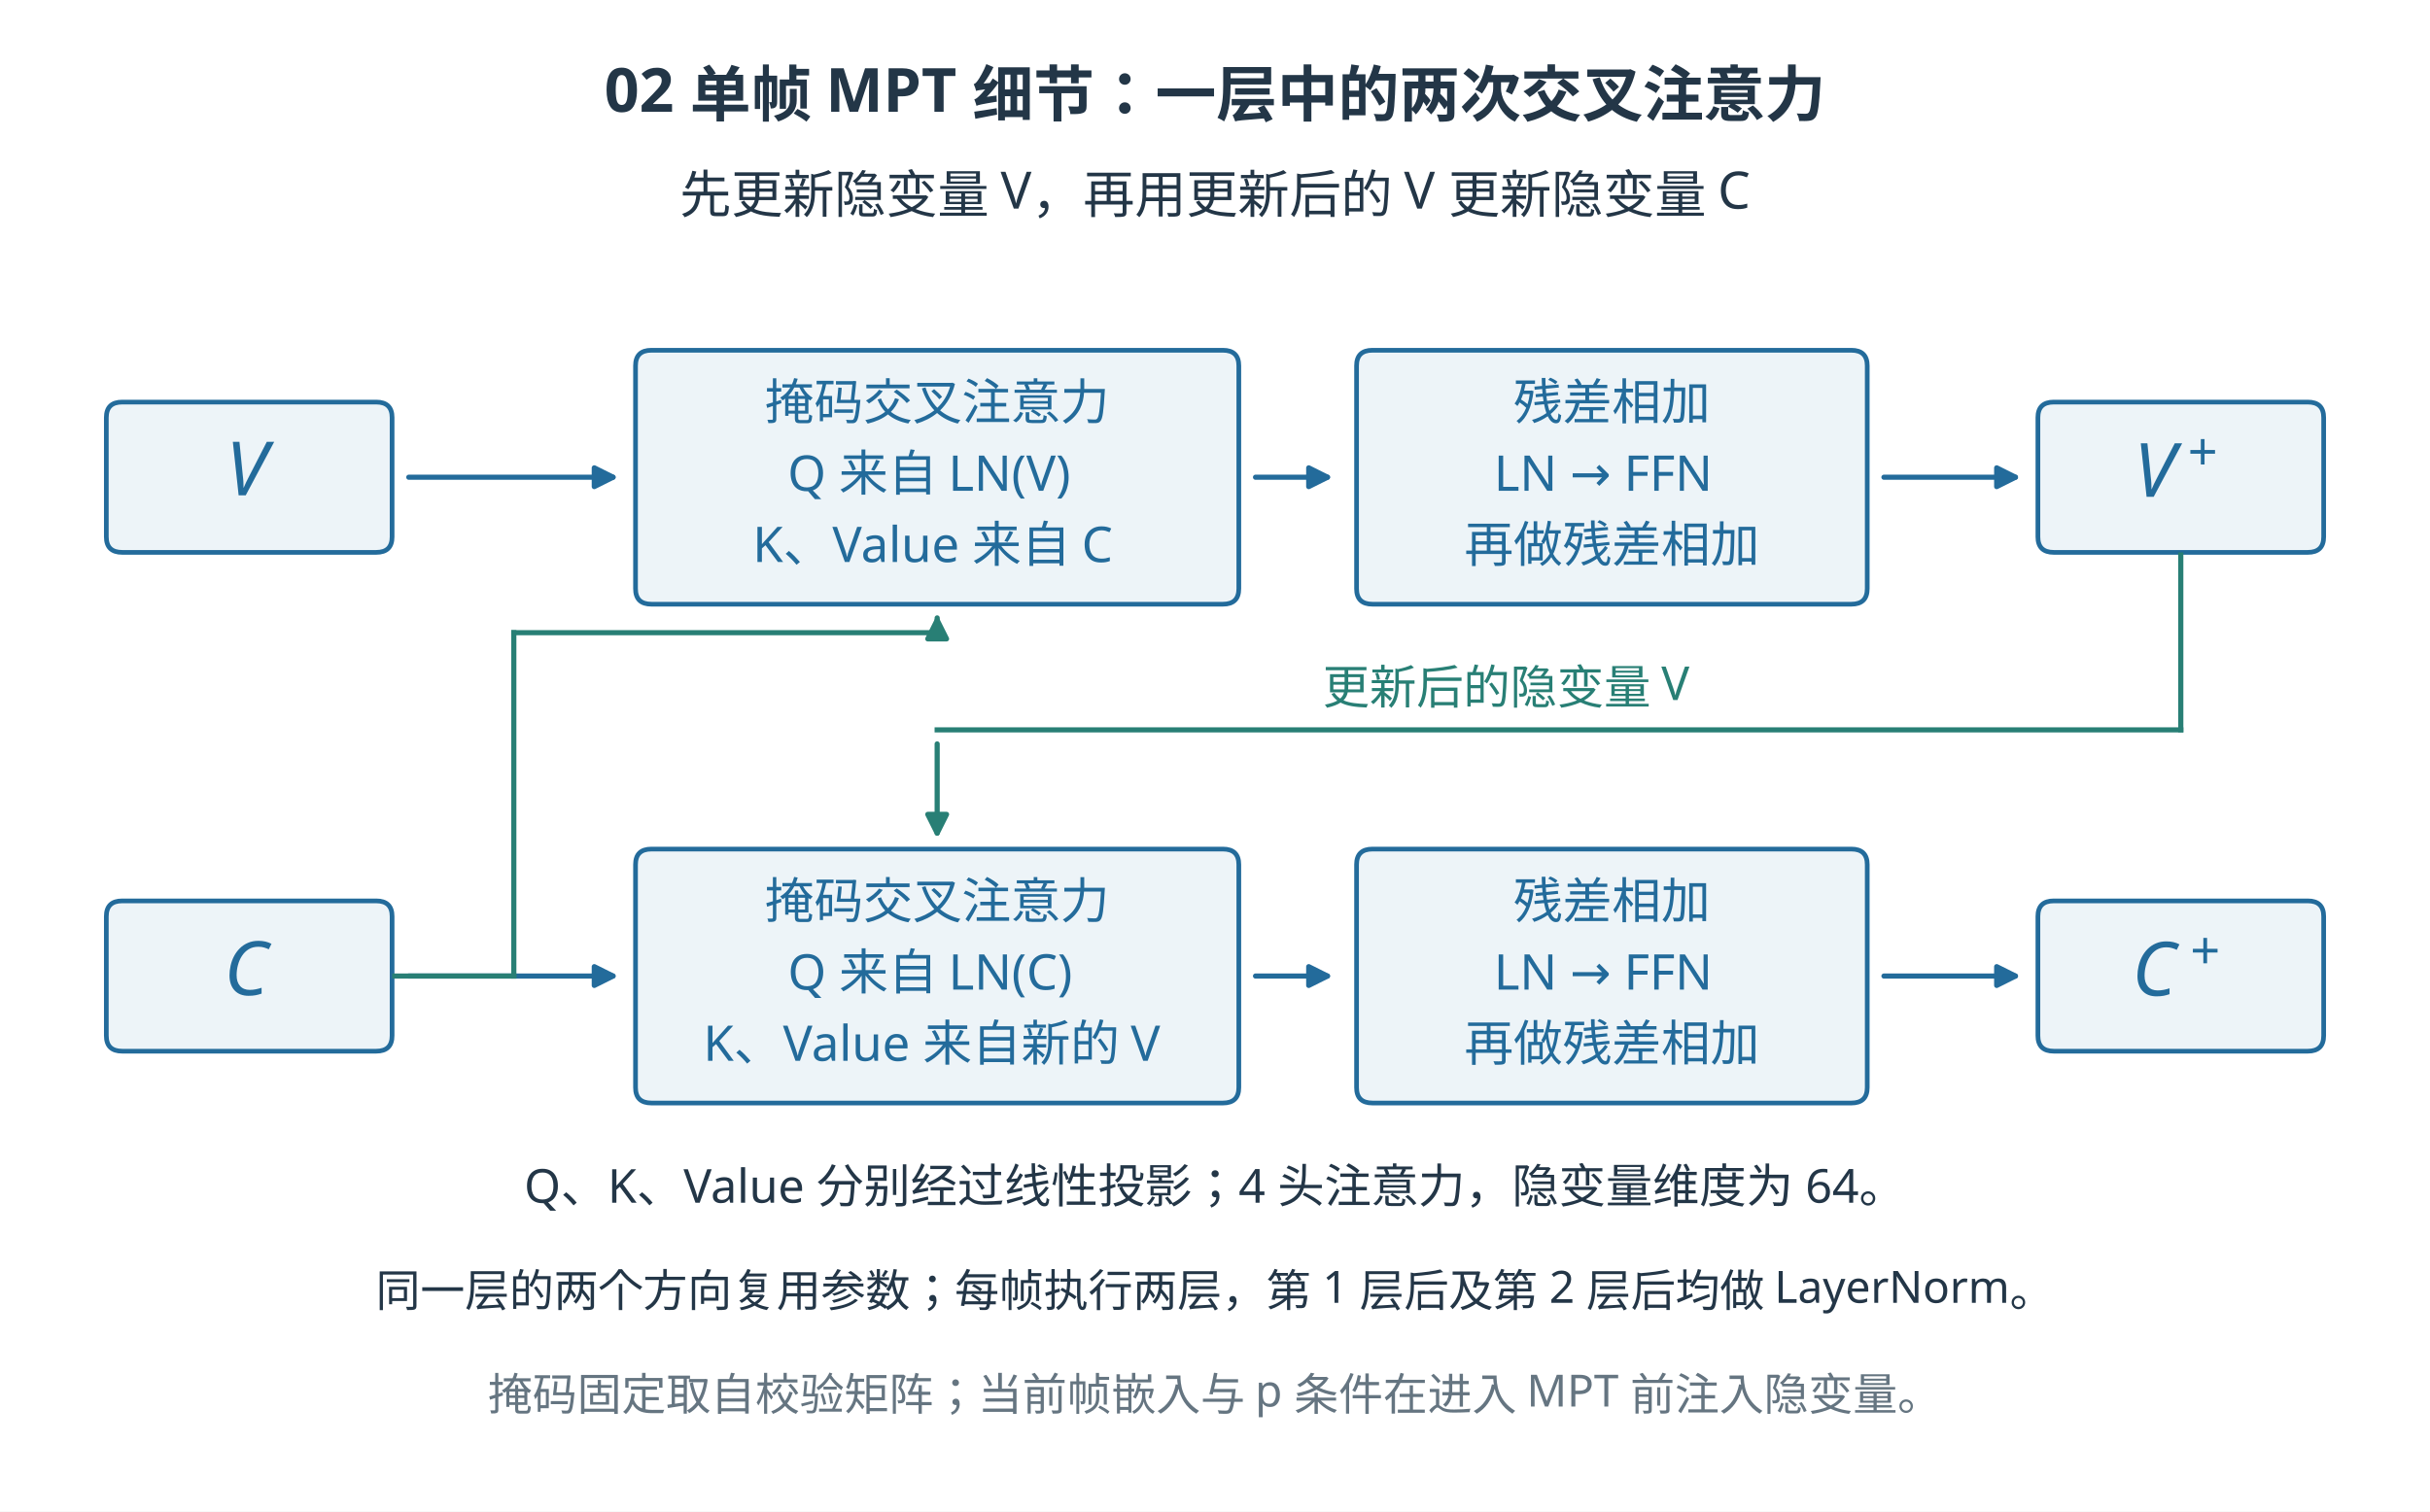
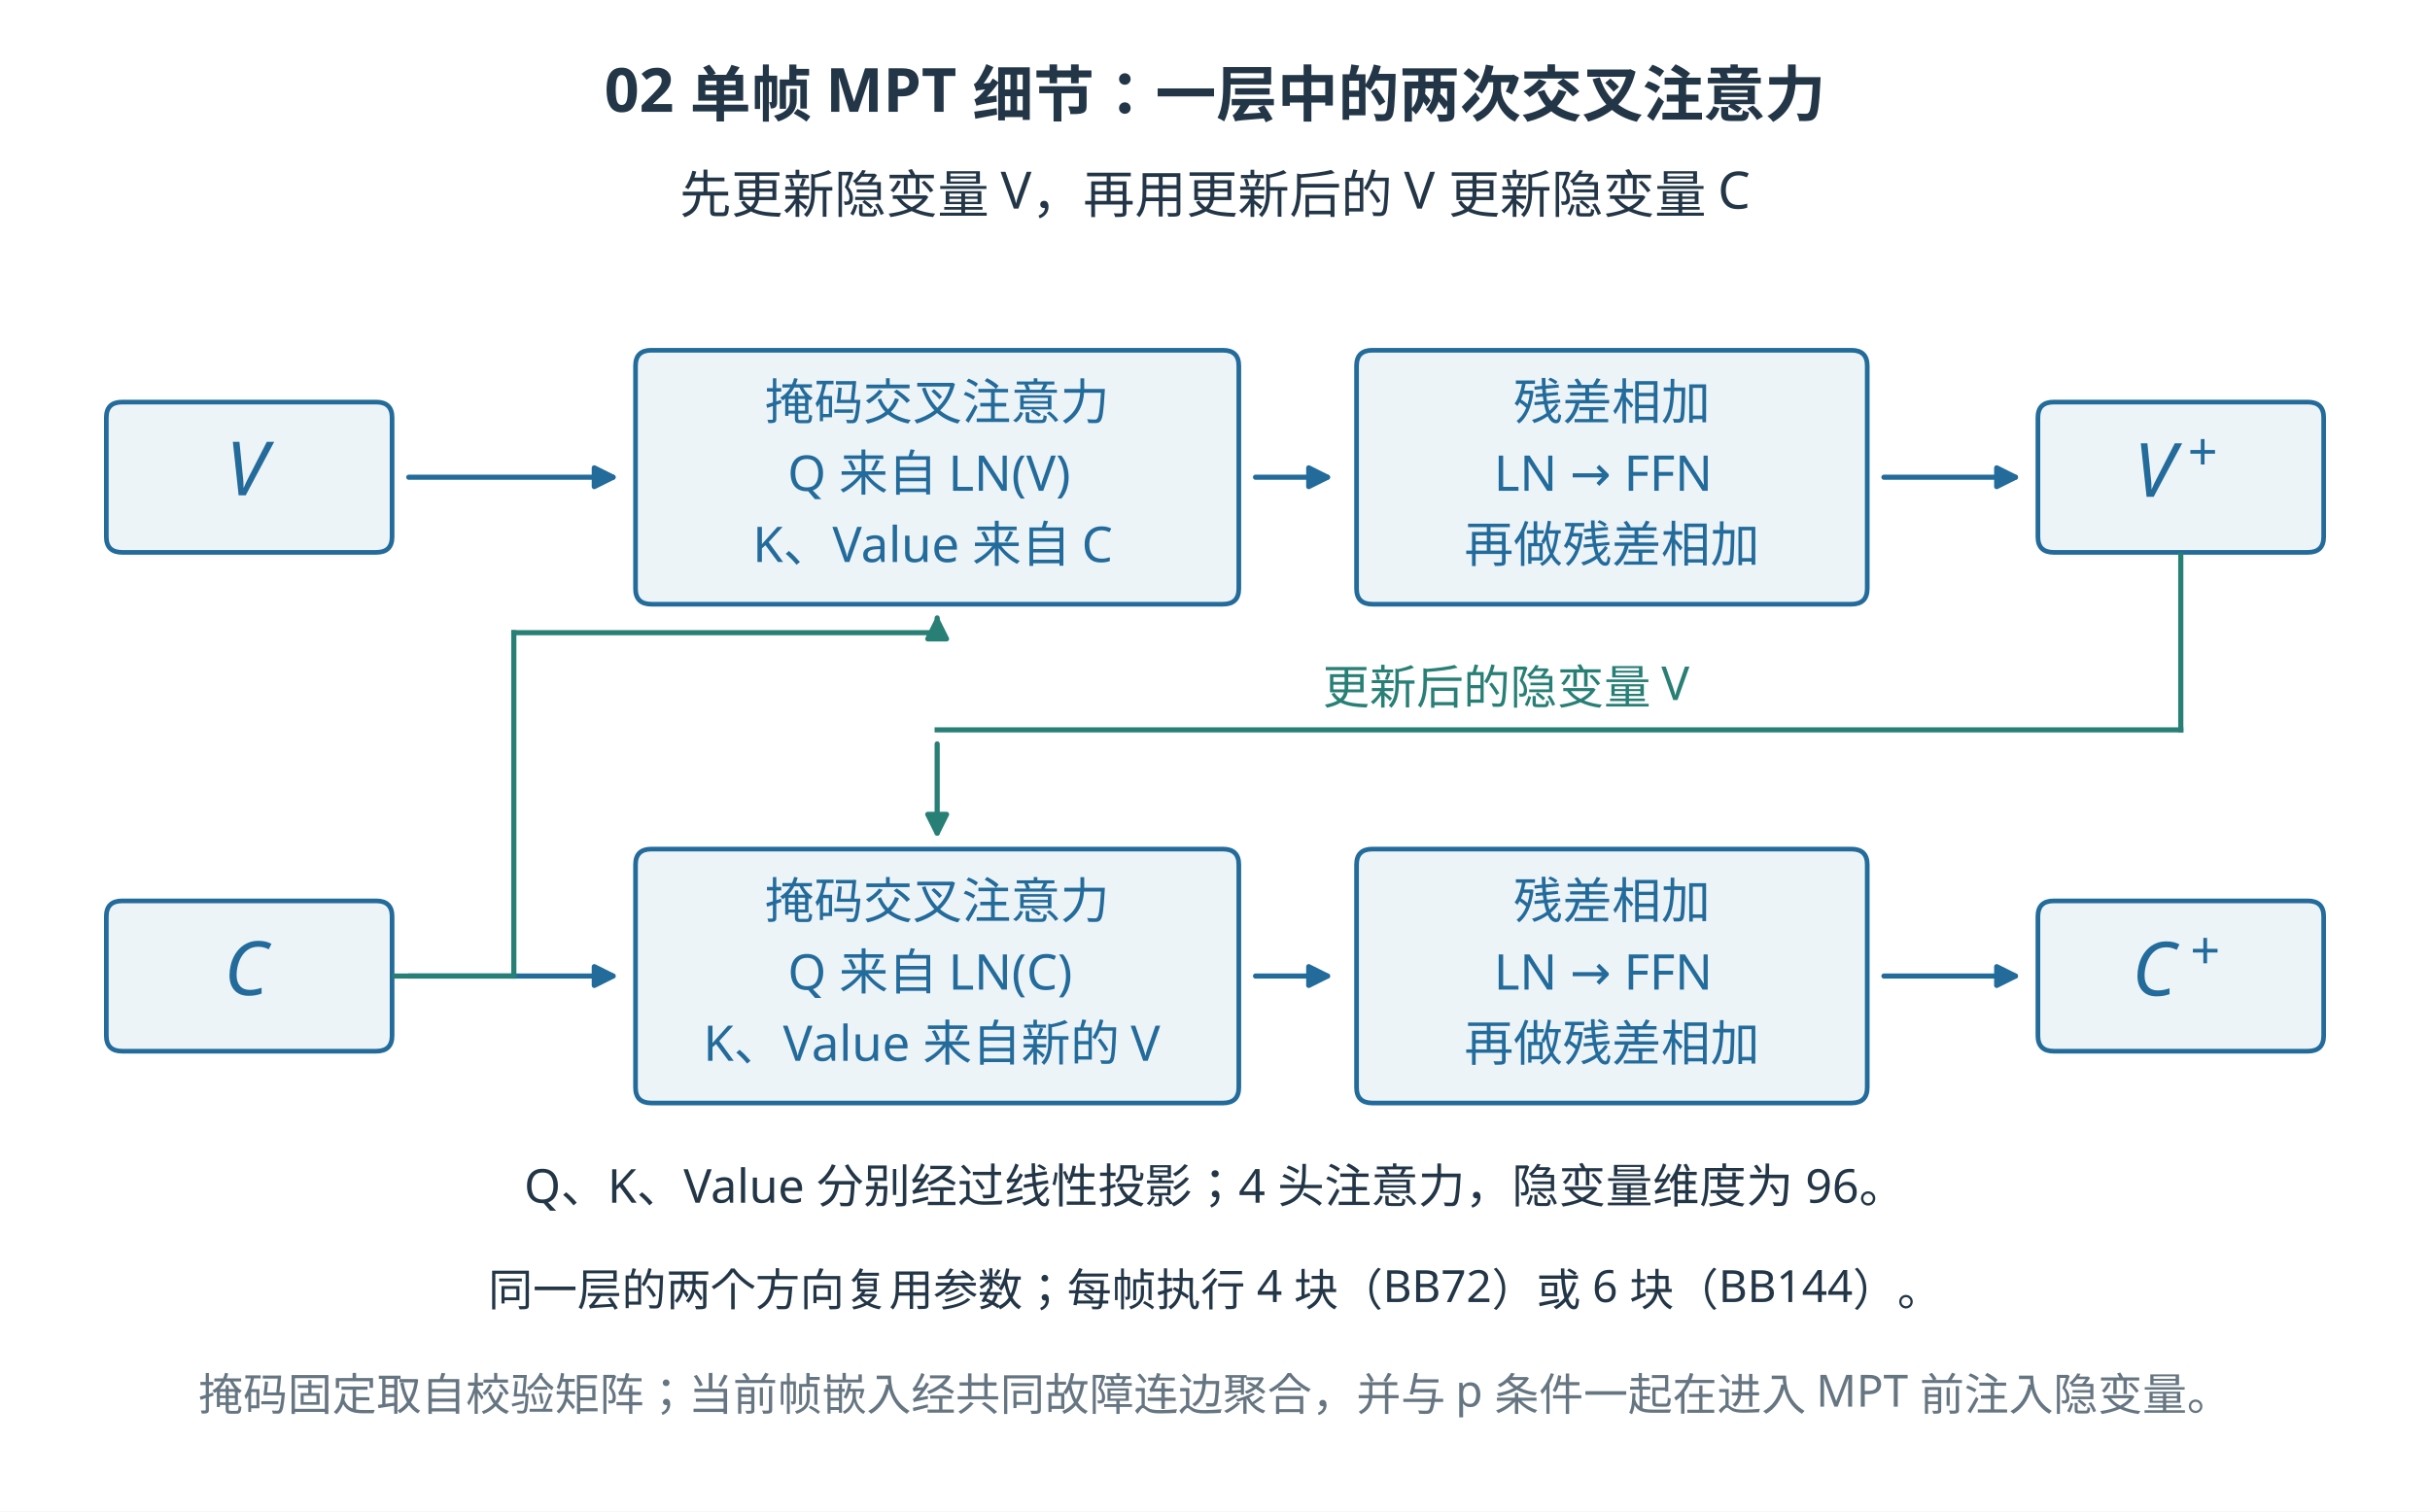
<svg xmlns="http://www.w3.org/2000/svg" width="518.4pt" height="322.56pt" viewBox="0 0 518.4 322.56" version="1.1">
  <defs>
    <style type="text/css">*{stroke-linejoin: round; stroke-linecap: butt}</style>
  </defs>
  <g id="figure_1">
    <g id="patch_1">
      <path d="M 0 322.56 L 518.4 322.56 L 518.4 0 L 0 0 z " style="fill: #ffffff" />
    </g>
    <g id="axes_1">
      <g id="patch_2">
-         <path d="M 26.07 117.873 L 80.26 117.873 Q 83.647 117.873 83.647 114.555 L 83.647 89.119 Q 83.647 85.801 80.26 85.801 L 26.07 85.801 Q 22.683 85.801 22.683 89.119 L 22.683 114.555 Q 22.683 117.873 26.07 117.873 z " clip-path="url(#pe1dd5e1c0d)" style="fill: #edf4f8; stroke: #236b9b; stroke-linejoin: miter" />
+         <path d="M 26.07 117.873 L 80.26 117.873 Q 83.647 117.873 83.647 114.555 L 83.647 89.119 Q 83.647 85.801 80.26 85.801 L 26.07 85.801 Q 22.683 85.801 22.683 89.119 L 22.683 114.555 Q 22.683 117.873 26.07 117.873 z " clip-path="url(#pb05ddab579)" style="fill: #edf4f8; stroke: #236b9b; stroke-linejoin: miter" />
      </g>
      <g id="patch_3">
-         <path d="M 26.07 224.317 L 80.26 224.317 Q 83.647 224.317 83.647 221 L 83.647 195.564 Q 83.647 192.246 80.26 192.246 L 26.07 192.246 Q 22.683 192.246 22.683 195.564 L 22.683 221 Q 22.683 224.317 26.07 224.317 z " clip-path="url(#pe1dd5e1c0d)" style="fill: #edf4f8; stroke: #236b9b; stroke-linejoin: miter" />
+         <path d="M 26.07 224.317 L 80.26 224.317 Q 83.647 224.317 83.647 221 L 83.647 195.564 Q 83.647 192.246 80.26 192.246 L 26.07 192.246 Q 22.683 192.246 22.683 195.564 L 22.683 221 Q 22.683 224.317 26.07 224.317 z " clip-path="url(#pb05ddab579)" style="fill: #edf4f8; stroke: #236b9b; stroke-linejoin: miter" />
      </g>
      <g id="patch_4">
-         <path d="M 138.966 128.932 L 260.893 128.932 Q 264.28 128.932 264.28 125.614 L 264.28 78.06 Q 264.28 74.742 260.893 74.742 L 138.966 74.742 Q 135.579 74.742 135.579 78.06 L 135.579 125.614 Q 135.579 128.932 138.966 128.932 z " clip-path="url(#pe1dd5e1c0d)" style="fill: #edf4f8; stroke: #236b9b; stroke-linejoin: miter" />
+         <path d="M 138.966 128.932 L 260.893 128.932 Q 264.28 128.932 264.28 125.614 L 264.28 78.06 Q 264.28 74.742 260.893 74.742 L 138.966 74.742 Q 135.579 74.742 135.579 78.06 L 135.579 125.614 Q 135.579 128.932 138.966 128.932 z " clip-path="url(#pb05ddab579)" style="fill: #edf4f8; stroke: #236b9b; stroke-linejoin: miter" />
      </g>
      <g id="patch_5">
-         <path d="M 292.787 128.932 L 394.957 128.932 Q 398.344 128.932 398.344 125.614 L 398.344 78.06 Q 398.344 74.742 394.957 74.742 L 292.787 74.742 Q 289.4 74.742 289.4 78.06 L 289.4 125.614 Q 289.4 128.932 292.787 128.932 z " clip-path="url(#pe1dd5e1c0d)" style="fill: #edf4f8; stroke: #236b9b; stroke-linejoin: miter" />
+         <path d="M 292.787 128.932 L 394.957 128.932 Q 398.344 128.932 398.344 125.614 L 398.344 78.06 Q 398.344 74.742 394.957 74.742 L 292.787 74.742 Q 289.4 74.742 289.4 78.06 L 289.4 125.614 Q 289.4 128.932 292.787 128.932 z " clip-path="url(#pb05ddab579)" style="fill: #edf4f8; stroke: #236b9b; stroke-linejoin: miter" />
      </g>
      <g id="patch_6">
-         <path d="M 438.14 117.873 L 492.33 117.873 Q 495.717 117.873 495.717 114.555 L 495.717 89.119 Q 495.717 85.801 492.33 85.801 L 438.14 85.801 Q 434.753 85.801 434.753 89.119 L 434.753 114.555 Q 434.753 117.873 438.14 117.873 z " clip-path="url(#pe1dd5e1c0d)" style="fill: #edf4f8; stroke: #236b9b; stroke-linejoin: miter" />
+         <path d="M 438.14 117.873 L 492.33 117.873 Q 495.717 117.873 495.717 114.555 L 495.717 89.119 Q 495.717 85.801 492.33 85.801 L 438.14 85.801 Q 434.753 85.801 434.753 89.119 L 434.753 114.555 Q 434.753 117.873 438.14 117.873 z " clip-path="url(#pb05ddab579)" style="fill: #edf4f8; stroke: #236b9b; stroke-linejoin: miter" />
      </g>
      <g id="patch_7">
-         <path d="M 87.21 101.837 Q 109.611 101.837 130.782 101.837 " clip-path="url(#pe1dd5e1c0d)" style="fill: none; stroke: #236b9b; stroke-width: 1.1; stroke-linecap: round" />
-         <path d="M 126.782 99.837 L 130.782 101.837 L 126.782 103.837 z " clip-path="url(#pe1dd5e1c0d)" style="fill: #236b9b; stroke: #236b9b; stroke-width: 1.1; stroke-linecap: round" />
+         <path d="M 87.21 101.837 Q 109.611 101.837 130.782 101.837 " clip-path="url(#pb05ddab579)" style="fill: none; stroke: #236b9b; stroke-width: 1.1; stroke-linecap: round" />
+         <path d="M 126.782 99.837 L 130.782 101.837 L 126.782 103.837 z " clip-path="url(#pb05ddab579)" style="fill: #236b9b; stroke: #236b9b; stroke-width: 1.1; stroke-linecap: round" />
      </g>
      <g id="patch_8">
-         <path d="M 267.846 101.837 Q 276.137 101.837 283.197 101.837 " clip-path="url(#pe1dd5e1c0d)" style="fill: none; stroke: #236b9b; stroke-width: 1.1; stroke-linecap: round" />
-         <path d="M 279.197 99.837 L 283.197 101.837 L 279.197 103.837 z " clip-path="url(#pe1dd5e1c0d)" style="fill: #236b9b; stroke: #236b9b; stroke-width: 1.1; stroke-linecap: round" />
+         <path d="M 267.846 101.837 Q 276.137 101.837 283.197 101.837 " clip-path="url(#pb05ddab579)" style="fill: none; stroke: #236b9b; stroke-width: 1.1; stroke-linecap: round" />
+         <path d="M 279.197 99.837 L 283.197 101.837 L 279.197 103.837 z " clip-path="url(#pb05ddab579)" style="fill: #236b9b; stroke: #236b9b; stroke-width: 1.1; stroke-linecap: round" />
      </g>
      <g id="patch_9">
-         <path d="M 401.911 101.837 Q 416.55 101.837 429.96 101.837 " clip-path="url(#pe1dd5e1c0d)" style="fill: none; stroke: #236b9b; stroke-width: 1.1; stroke-linecap: round" />
-         <path d="M 425.96 99.837 L 429.96 101.837 L 425.96 103.837 z " clip-path="url(#pe1dd5e1c0d)" style="fill: #236b9b; stroke: #236b9b; stroke-width: 1.1; stroke-linecap: round" />
+         <path d="M 401.911 101.837 Q 416.55 101.837 429.96 101.837 " clip-path="url(#pb05ddab579)" style="fill: none; stroke: #236b9b; stroke-width: 1.1; stroke-linecap: round" />
+         <path d="M 425.96 99.837 L 429.96 101.837 L 425.96 103.837 z " clip-path="url(#pb05ddab579)" style="fill: #236b9b; stroke: #236b9b; stroke-width: 1.1; stroke-linecap: round" />
      </g>
      <g id="patch_10">
-         <path d="M 199.93 132.014 Q 199.93 131.558 199.93 132.331 " clip-path="url(#pe1dd5e1c0d)" style="fill: none; stroke: #287f75; stroke-width: 1.1; stroke-linecap: round" />
-         <path d="M 197.93 136.331 L 199.93 132.331 L 201.93 136.331 z " clip-path="url(#pe1dd5e1c0d)" style="fill: #287f75; stroke: #287f75; stroke-width: 1.1; stroke-linecap: round" />
+         <path d="M 199.93 132.014 Q 199.93 131.558 199.93 132.331 " clip-path="url(#pb05ddab579)" style="fill: none; stroke: #287f75; stroke-width: 1.1; stroke-linecap: round" />
+         <path d="M 197.93 136.331 L 199.93 132.331 L 201.93 136.331 z " clip-path="url(#pb05ddab579)" style="fill: #287f75; stroke: #287f75; stroke-width: 1.1; stroke-linecap: round" />
      </g>
      <g id="patch_11">
-         <path d="M 138.966 235.377 L 260.893 235.377 Q 264.28 235.377 264.28 232.059 L 264.28 184.504 Q 264.28 181.187 260.893 181.187 L 138.966 181.187 Q 135.579 181.187 135.579 184.504 L 135.579 232.059 Q 135.579 235.377 138.966 235.377 z " clip-path="url(#pe1dd5e1c0d)" style="fill: #edf4f8; stroke: #236b9b; stroke-linejoin: miter" />
+         <path d="M 138.966 235.377 L 260.893 235.377 Q 264.28 235.377 264.28 232.059 L 264.28 184.504 Q 264.28 181.187 260.893 181.187 L 138.966 181.187 Q 135.579 181.187 135.579 184.504 L 135.579 232.059 Q 135.579 235.377 138.966 235.377 z " clip-path="url(#pb05ddab579)" style="fill: #edf4f8; stroke: #236b9b; stroke-linejoin: miter" />
      </g>
      <g id="patch_12">
-         <path d="M 292.787 235.377 L 394.957 235.377 Q 398.344 235.377 398.344 232.059 L 398.344 184.504 Q 398.344 181.187 394.957 181.187 L 292.787 181.187 Q 289.4 181.187 289.4 184.504 L 289.4 232.059 Q 289.4 235.377 292.787 235.377 z " clip-path="url(#pe1dd5e1c0d)" style="fill: #edf4f8; stroke: #236b9b; stroke-linejoin: miter" />
+         <path d="M 292.787 235.377 L 394.957 235.377 Q 398.344 235.377 398.344 232.059 L 398.344 184.504 Q 398.344 181.187 394.957 181.187 L 292.787 181.187 Q 289.4 181.187 289.4 184.504 L 289.4 232.059 Q 289.4 235.377 292.787 235.377 z " clip-path="url(#pb05ddab579)" style="fill: #edf4f8; stroke: #236b9b; stroke-linejoin: miter" />
      </g>
      <g id="patch_13">
-         <path d="M 438.14 224.317 L 492.33 224.317 Q 495.717 224.317 495.717 221 L 495.717 195.564 Q 495.717 192.246 492.33 192.246 L 438.14 192.246 Q 434.753 192.246 434.753 195.564 L 434.753 221 Q 434.753 224.317 438.14 224.317 z " clip-path="url(#pe1dd5e1c0d)" style="fill: #edf4f8; stroke: #236b9b; stroke-linejoin: miter" />
+         <path d="M 438.14 224.317 L 492.33 224.317 Q 495.717 224.317 495.717 221 L 495.717 195.564 Q 495.717 192.246 492.33 192.246 L 438.14 192.246 Q 434.753 192.246 434.753 195.564 L 434.753 221 Q 434.753 224.317 438.14 224.317 z " clip-path="url(#pb05ddab579)" style="fill: #edf4f8; stroke: #236b9b; stroke-linejoin: miter" />
      </g>
      <g id="patch_14">
-         <path d="M 87.21 208.282 Q 109.611 208.282 130.782 208.282 " clip-path="url(#pe1dd5e1c0d)" style="fill: none; stroke: #236b9b; stroke-width: 1.1; stroke-linecap: round" />
-         <path d="M 126.782 206.282 L 130.782 208.282 L 126.782 210.282 z " clip-path="url(#pe1dd5e1c0d)" style="fill: #236b9b; stroke: #236b9b; stroke-width: 1.1; stroke-linecap: round" />
+         <path d="M 87.21 208.282 Q 109.611 208.282 130.782 208.282 " clip-path="url(#pb05ddab579)" style="fill: none; stroke: #236b9b; stroke-width: 1.1; stroke-linecap: round" />
+         <path d="M 126.782 206.282 L 130.782 208.282 L 126.782 210.282 z " clip-path="url(#pb05ddab579)" style="fill: #236b9b; stroke: #236b9b; stroke-width: 1.1; stroke-linecap: round" />
      </g>
      <g id="patch_15">
-         <path d="M 267.846 208.282 Q 276.137 208.282 283.197 208.282 " clip-path="url(#pe1dd5e1c0d)" style="fill: none; stroke: #236b9b; stroke-width: 1.1; stroke-linecap: round" />
-         <path d="M 279.197 206.282 L 283.197 208.282 L 279.197 210.282 z " clip-path="url(#pe1dd5e1c0d)" style="fill: #236b9b; stroke: #236b9b; stroke-width: 1.1; stroke-linecap: round" />
+         <path d="M 267.846 208.282 Q 276.137 208.282 283.197 208.282 " clip-path="url(#pb05ddab579)" style="fill: none; stroke: #236b9b; stroke-width: 1.1; stroke-linecap: round" />
+         <path d="M 279.197 206.282 L 283.197 208.282 L 279.197 210.282 z " clip-path="url(#pb05ddab579)" style="fill: #236b9b; stroke: #236b9b; stroke-width: 1.1; stroke-linecap: round" />
      </g>
      <g id="patch_16">
-         <path d="M 401.911 208.282 Q 416.55 208.282 429.96 208.282 " clip-path="url(#pe1dd5e1c0d)" style="fill: none; stroke: #236b9b; stroke-width: 1.1; stroke-linecap: round" />
-         <path d="M 425.96 206.282 L 429.96 208.282 L 425.96 210.282 z " clip-path="url(#pe1dd5e1c0d)" style="fill: #236b9b; stroke: #236b9b; stroke-width: 1.1; stroke-linecap: round" />
+         <path d="M 401.911 208.282 Q 416.55 208.282 429.96 208.282 " clip-path="url(#pb05ddab579)" style="fill: none; stroke: #236b9b; stroke-width: 1.1; stroke-linecap: round" />
+         <path d="M 425.96 206.282 L 429.96 208.282 L 425.96 210.282 z " clip-path="url(#pb05ddab579)" style="fill: #236b9b; stroke: #236b9b; stroke-width: 1.1; stroke-linecap: round" />
      </g>
      <g id="patch_17">
-         <path d="M 199.93 158.748 Q 199.93 168.881 199.93 177.784 " clip-path="url(#pe1dd5e1c0d)" style="fill: none; stroke: #287f75; stroke-width: 1.1; stroke-linecap: round" />
-         <path d="M 201.93 173.784 L 199.93 177.784 L 197.93 173.784 z " clip-path="url(#pe1dd5e1c0d)" style="fill: #287f75; stroke: #287f75; stroke-width: 1.1; stroke-linecap: round" />
+         <path d="M 199.93 158.748 Q 199.93 168.881 199.93 177.784 " clip-path="url(#pb05ddab579)" style="fill: none; stroke: #287f75; stroke-width: 1.1; stroke-linecap: round" />
+         <path d="M 201.93 173.784 L 199.93 177.784 L 197.93 173.784 z " clip-path="url(#pb05ddab579)" style="fill: #287f75; stroke: #287f75; stroke-width: 1.1; stroke-linecap: round" />
      </g>
      <g id="line2d_1">
-         <path d="M 84.211 208.282 L 109.613 208.282 " clip-path="url(#pe1dd5e1c0d)" style="fill: none; stroke: #287f75; stroke-width: 1.1; stroke-linecap: square" />
+         <path d="M 84.211 208.282 L 109.613 208.282 " clip-path="url(#pb05ddab579)" style="fill: none; stroke: #287f75; stroke-width: 1.1; stroke-linecap: square" />
      </g>
      <g id="line2d_2">
-         <path d="M 109.613 208.282 L 109.613 135.014 " clip-path="url(#pe1dd5e1c0d)" style="fill: none; stroke: #287f75; stroke-width: 1.1; stroke-linecap: square" />
+         <path d="M 109.613 208.282 L 109.613 135.014 " clip-path="url(#pb05ddab579)" style="fill: none; stroke: #287f75; stroke-width: 1.1; stroke-linecap: square" />
      </g>
      <g id="line2d_3">
-         <path d="M 109.613 135.014 L 199.93 135.014 " clip-path="url(#pe1dd5e1c0d)" style="fill: none; stroke: #287f75; stroke-width: 1.1; stroke-linecap: square" />
+         <path d="M 109.613 135.014 L 199.93 135.014 " clip-path="url(#pb05ddab579)" style="fill: none; stroke: #287f75; stroke-width: 1.1; stroke-linecap: square" />
      </g>
      <g id="line2d_4">
-         <path d="M 465.235 118.426 L 465.235 155.75 " clip-path="url(#pe1dd5e1c0d)" style="fill: none; stroke: #287f75; stroke-width: 1.1; stroke-linecap: square" />
+         <path d="M 465.235 118.426 L 465.235 155.75 " clip-path="url(#pb05ddab579)" style="fill: none; stroke: #287f75; stroke-width: 1.1; stroke-linecap: square" />
      </g>
      <g id="line2d_5">
-         <path d="M 465.235 155.75 L 199.93 155.75 " clip-path="url(#pe1dd5e1c0d)" style="fill: none; stroke: #287f75; stroke-width: 1.1; stroke-linecap: square" />
+         <path d="M 465.235 155.75 L 199.93 155.75 " clip-path="url(#pb05ddab579)" style="fill: none; stroke: #287f75; stroke-width: 1.1; stroke-linecap: square" />
      </g>
      <g id="text_1">
        <text style="font-weight: 700; font-size: 13px; font-family: 'Microsoft YaHei'; text-anchor: middle; fill: #233647" x="259.2" y="23.855" transform="rotate(-0 259.2 23.85528)">02  单帧 MPT 细节：一层中的两次交叉注意力</text>
      </g>
      <g id="text_2">
        <text style="font-size: 11px; font-family: 'Microsoft YaHei'; text-anchor: middle; fill: #233647" x="259.2" y="45.423" transform="rotate(-0 259.2 45.4229)">先更新隐变量 V，再用更新后的 V 更新隐变量 C</text>
      </g>
      <g id="text_3">
        <g style="fill: #236b9b" transform="translate(48.2048 106.243)">
          <text>
            <tspan x="0" y="-0.547" style="font-style: italic; font-size: 16px; font-family: 'STIXGeneral'; fill: #236b9b">V</tspan>
          </text>
        </g>
      </g>
      <g id="text_4">
        <g style="fill: #236b9b" transform="translate(47.8048 212.6878)">
          <text>
            <tspan x="0" y="-0.344" style="font-style: italic; font-size: 16px; font-family: 'STIXGeneral'; fill: #236b9b">C</tspan>
          </text>
        </g>
      </g>
      <g id="text_5">
        <text style="font-size: 10.5px; font-family: 'Microsoft YaHei'; fill: #236b9b" transform="translate(163.1796 89.52801)">掩码交叉注意力</text>
        <text style="font-size: 10.5px; font-family: 'Microsoft YaHei'; fill: #236b9b" transform="translate(168.0235 104.7284)">Q 来自 LN(V)</text>
        <text style="font-size: 10.5px; font-family: 'Microsoft YaHei'; fill: #236b9b" transform="translate(160.571 119.9288)">K、Value 来自 C</text>
      </g>
      <g id="text_6">
        <text style="font-size: 10.5px; font-family: 'Microsoft YaHei'; fill: #236b9b" transform="translate(322.872 89.52801)">残差相加</text>
        <text style="font-size: 10.5px; font-family: 'Microsoft YaHei'; fill: #236b9b" transform="translate(318.7065 104.7284)">LN → FFN</text>
        <text style="font-size: 10.5px; font-family: 'Microsoft YaHei'; fill: #236b9b" transform="translate(312.372 119.9288)">再做残差相加</text>
      </g>
      <g id="text_7">
        <g style="fill: #236b9b" transform="translate(455.2352 106.243)">
          <text>
            <tspan x="0" y="-0.225" style="font-style: italic; font-size: 16px; font-family: 'STIXGeneral'; fill: #236b9b">V</tspan>
            <tspan x="11.477" y="-5.875" style="font-size: 11.2px; font-family: 'STIXGeneral'; fill: #236b9b">+</tspan>
          </text>
        </g>
      </g>
      <g id="text_8">
        <text style="font-size: 10.5px; font-family: 'Microsoft YaHei'; fill: #236b9b" transform="translate(163.1796 195.9728)">掩码交叉注意力</text>
        <text style="font-size: 10.5px; font-family: 'Microsoft YaHei'; fill: #236b9b" transform="translate(168.0621 211.1732)">Q 来自 LN(C)</text>
        <text style="font-size: 10.5px; font-family: 'Microsoft YaHei'; fill: #236b9b" transform="translate(150.0325 226.3736)">K、Value 来自新的 V</text>
      </g>
      <g id="text_9">
        <text style="font-size: 10.5px; font-family: 'Microsoft YaHei'; fill: #236b9b" transform="translate(322.872 195.9728)">残差相加</text>
        <text style="font-size: 10.5px; font-family: 'Microsoft YaHei'; fill: #236b9b" transform="translate(318.7065 211.1732)">LN → FFN</text>
        <text style="font-size: 10.5px; font-family: 'Microsoft YaHei'; fill: #236b9b" transform="translate(312.372 226.3736)">再做残差相加</text>
      </g>
      <g id="text_10">
        <g style="fill: #236b9b" transform="translate(454.8352 212.6878)">
          <text>
            <tspan x="0" y="-0.225" style="font-style: italic; font-size: 16px; font-family: 'STIXGeneral'; fill: #236b9b">C</tspan>
            <tspan x="12.415" y="-5.875" style="font-size: 11.2px; font-family: 'STIXGeneral'; fill: #236b9b">+</tspan>
          </text>
        </g>
      </g>
      <g id="text_11">
        <text style="font-size: 10px; font-family: 'Microsoft YaHei'; text-anchor: middle; fill: #287f75" x="321.293" y="150.21" transform="rotate(-0 321.2928 150.2099)">更新后的隐变量 V</text>
      </g>
      <g id="text_12">
-         <text style="font-size: 10px; font-family: 'Microsoft YaHei'; text-anchor: middle; fill: #233647" x="259.2" y="256.655" transform="rotate(-0 259.2 256.6547)">Q、K、Value 分别经过线性投影；4 头注意力，隐变量维度为 64。</text>
+         <text style="font-size: 10px; font-family: 'Microsoft YaHei'; text-anchor: middle; fill: #233647" x="259.2" y="256.655" transform="rotate(-0 259.2 256.6547)">Q、K、Value 分别经过线性投影；4 头注意力，隐变量维度为 96。</text>
      </g>
      <g id="text_13">
-         <text style="font-size: 9.5px; font-family: 'Microsoft YaHei'; text-anchor: middle; fill: #233647" x="259.2" y="278.798" transform="rotate(-0 259.2 278.798)">同一层的两个方向复用参数；每帧执行两层，第 1 层后及第 2 层后均做 LayerNorm。</text>
+         <text style="font-size: 9.5px; font-family: 'Microsoft YaHei'; text-anchor: middle; fill: #233647" x="259.2" y="278.635" transform="rotate(-0 259.2 278.6354)">同一层的两个方向复用参数；每帧执行 4 块（BB72）或 6 块（BB144）。</text>
      </g>
      <g id="text_14">
-         <text style="font-size: 9.5px; font-family: 'Microsoft YaHei'; text-anchor: middle; fill: #657581" x="259.2" y="300.939" transform="rotate(-0 259.2 300.9394)">掩码固定取自校验矩阵；当前帧嵌入与 p 条件在进入 MPT 前注入隐变量。</text>
+         <text style="font-size: 9.5px; font-family: 'Microsoft YaHei'; text-anchor: middle; fill: #657581" x="259.2" y="300.962" transform="rotate(-0 259.2 300.9624)">掩码固定取自校验矩阵；当前帧嵌入经共同故障连边聚合，并与 p 条件一起在进入 MPT 前注入隐变量。</text>
      </g>
    </g>
  </g>
  <defs>
-     <clipPath id="pe1dd5e1c0d">
+     <clipPath id="pb05ddab579">
      <rect x="5.184" y="6.451" width="508.032" height="309.658" />
    </clipPath>
  </defs>
</svg>
